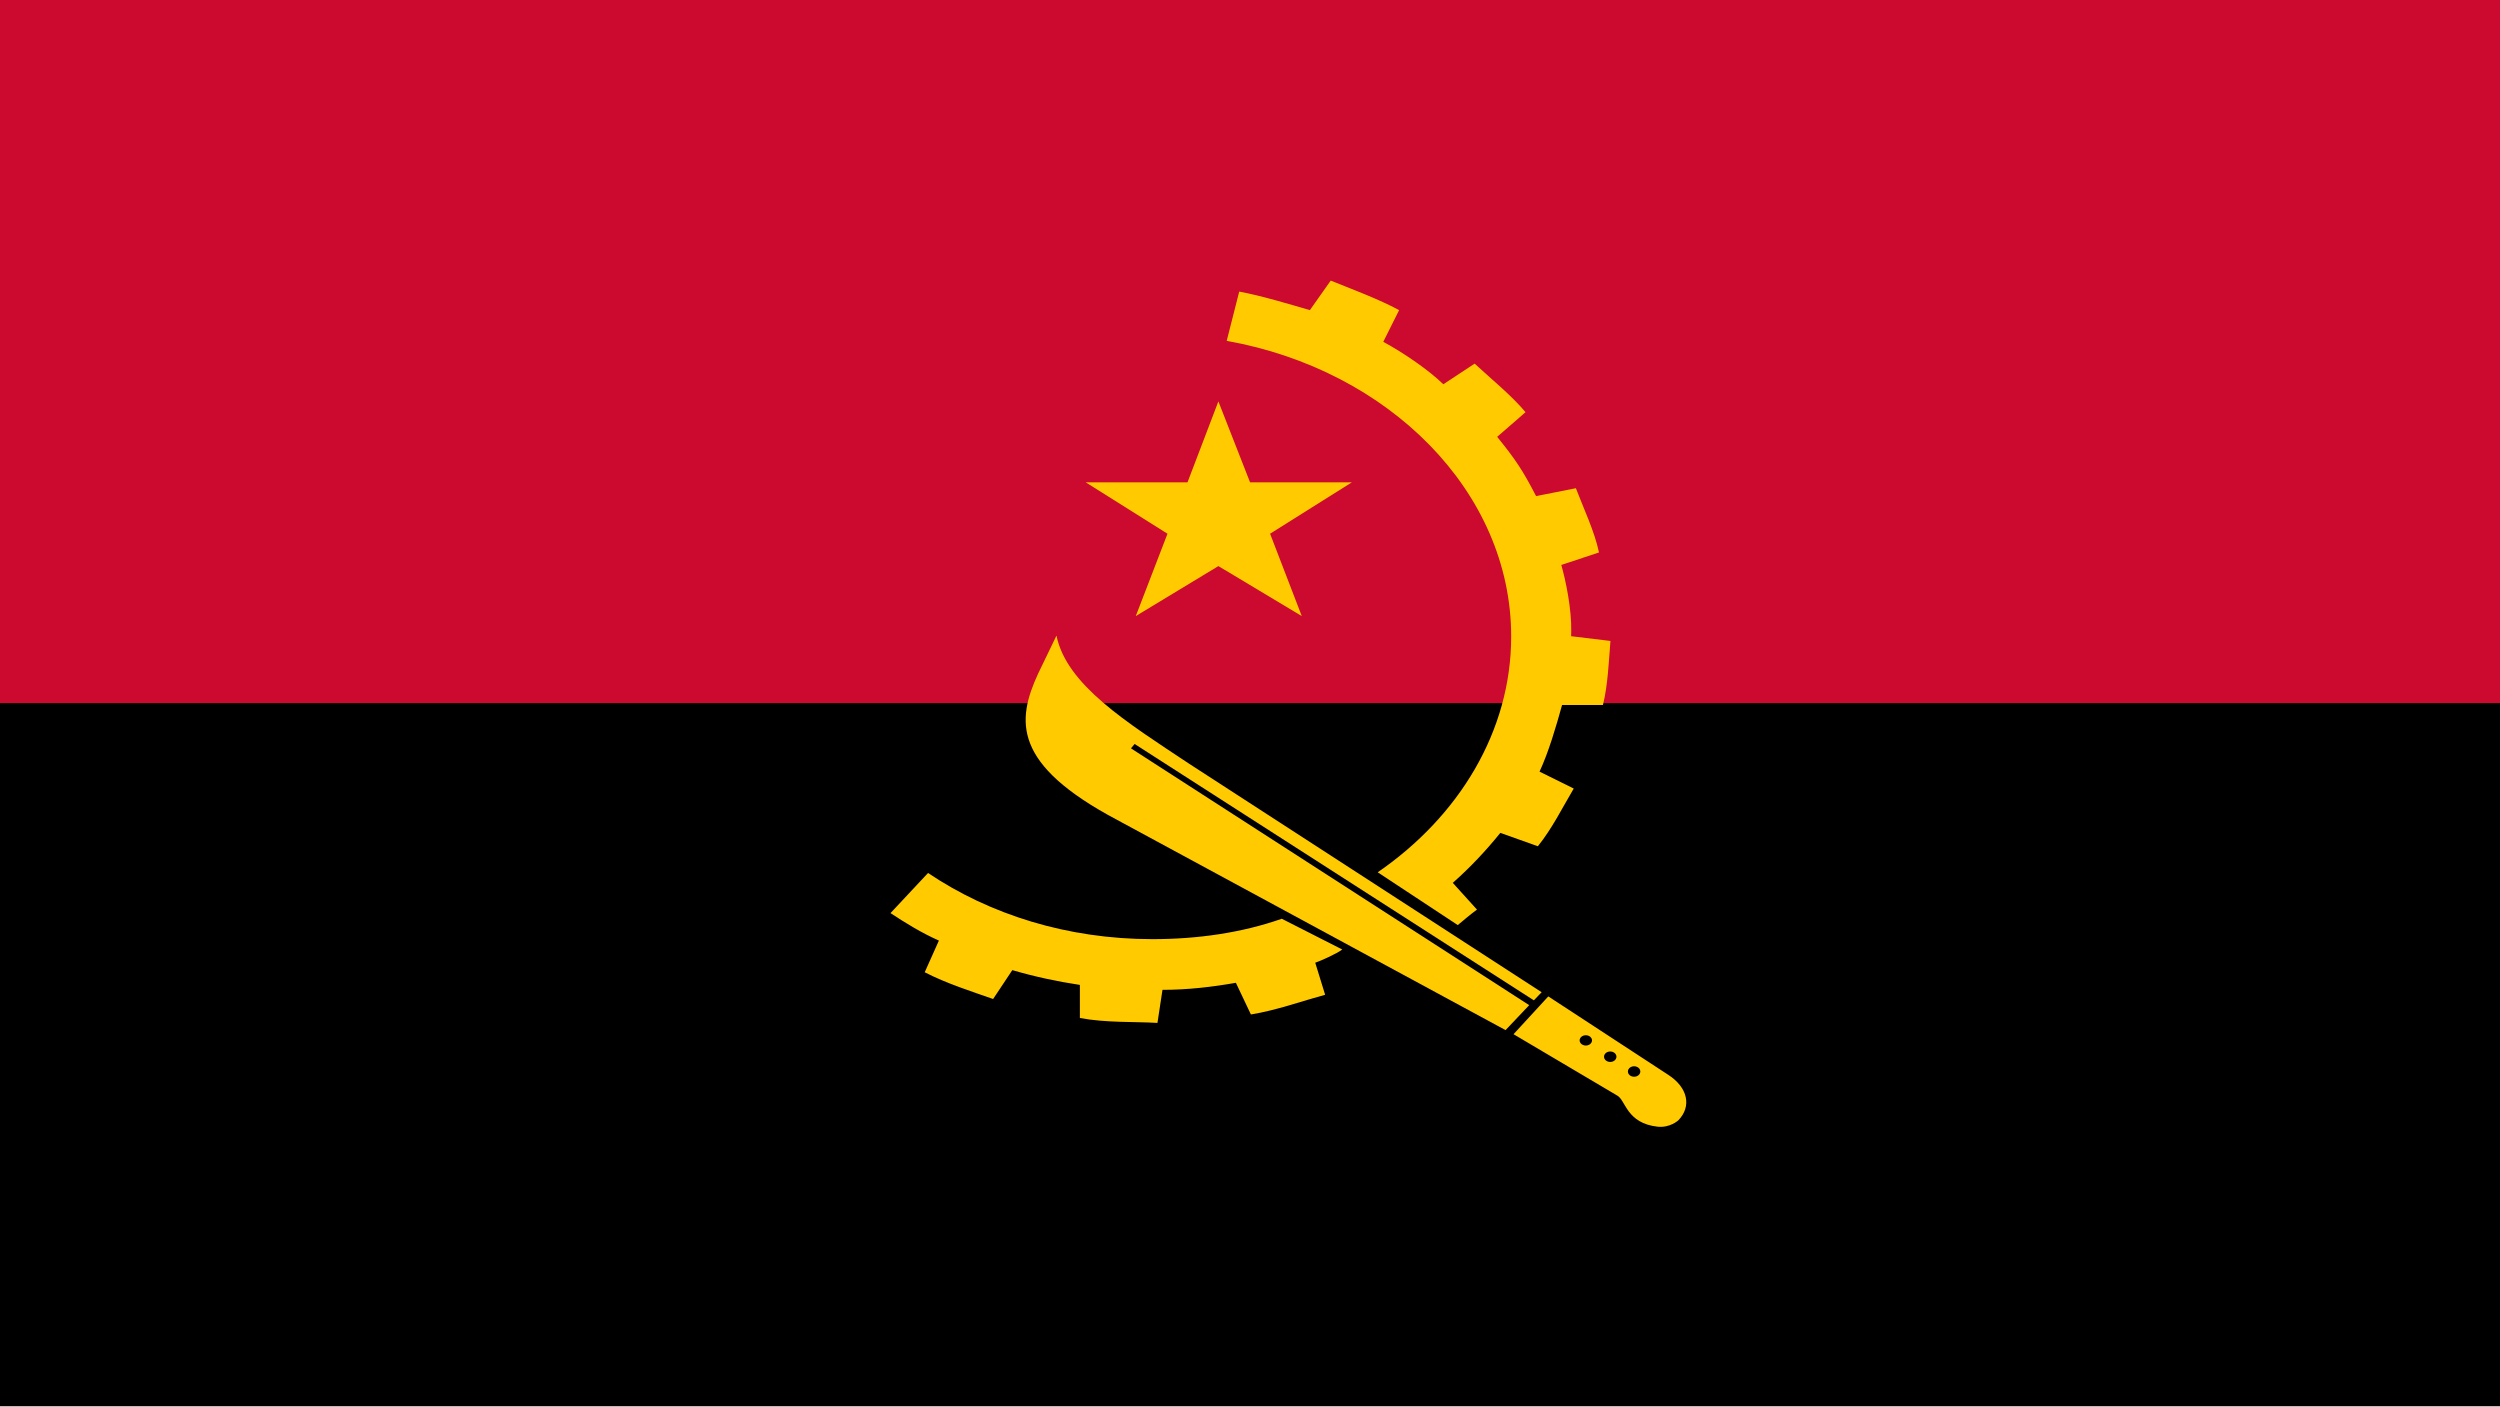
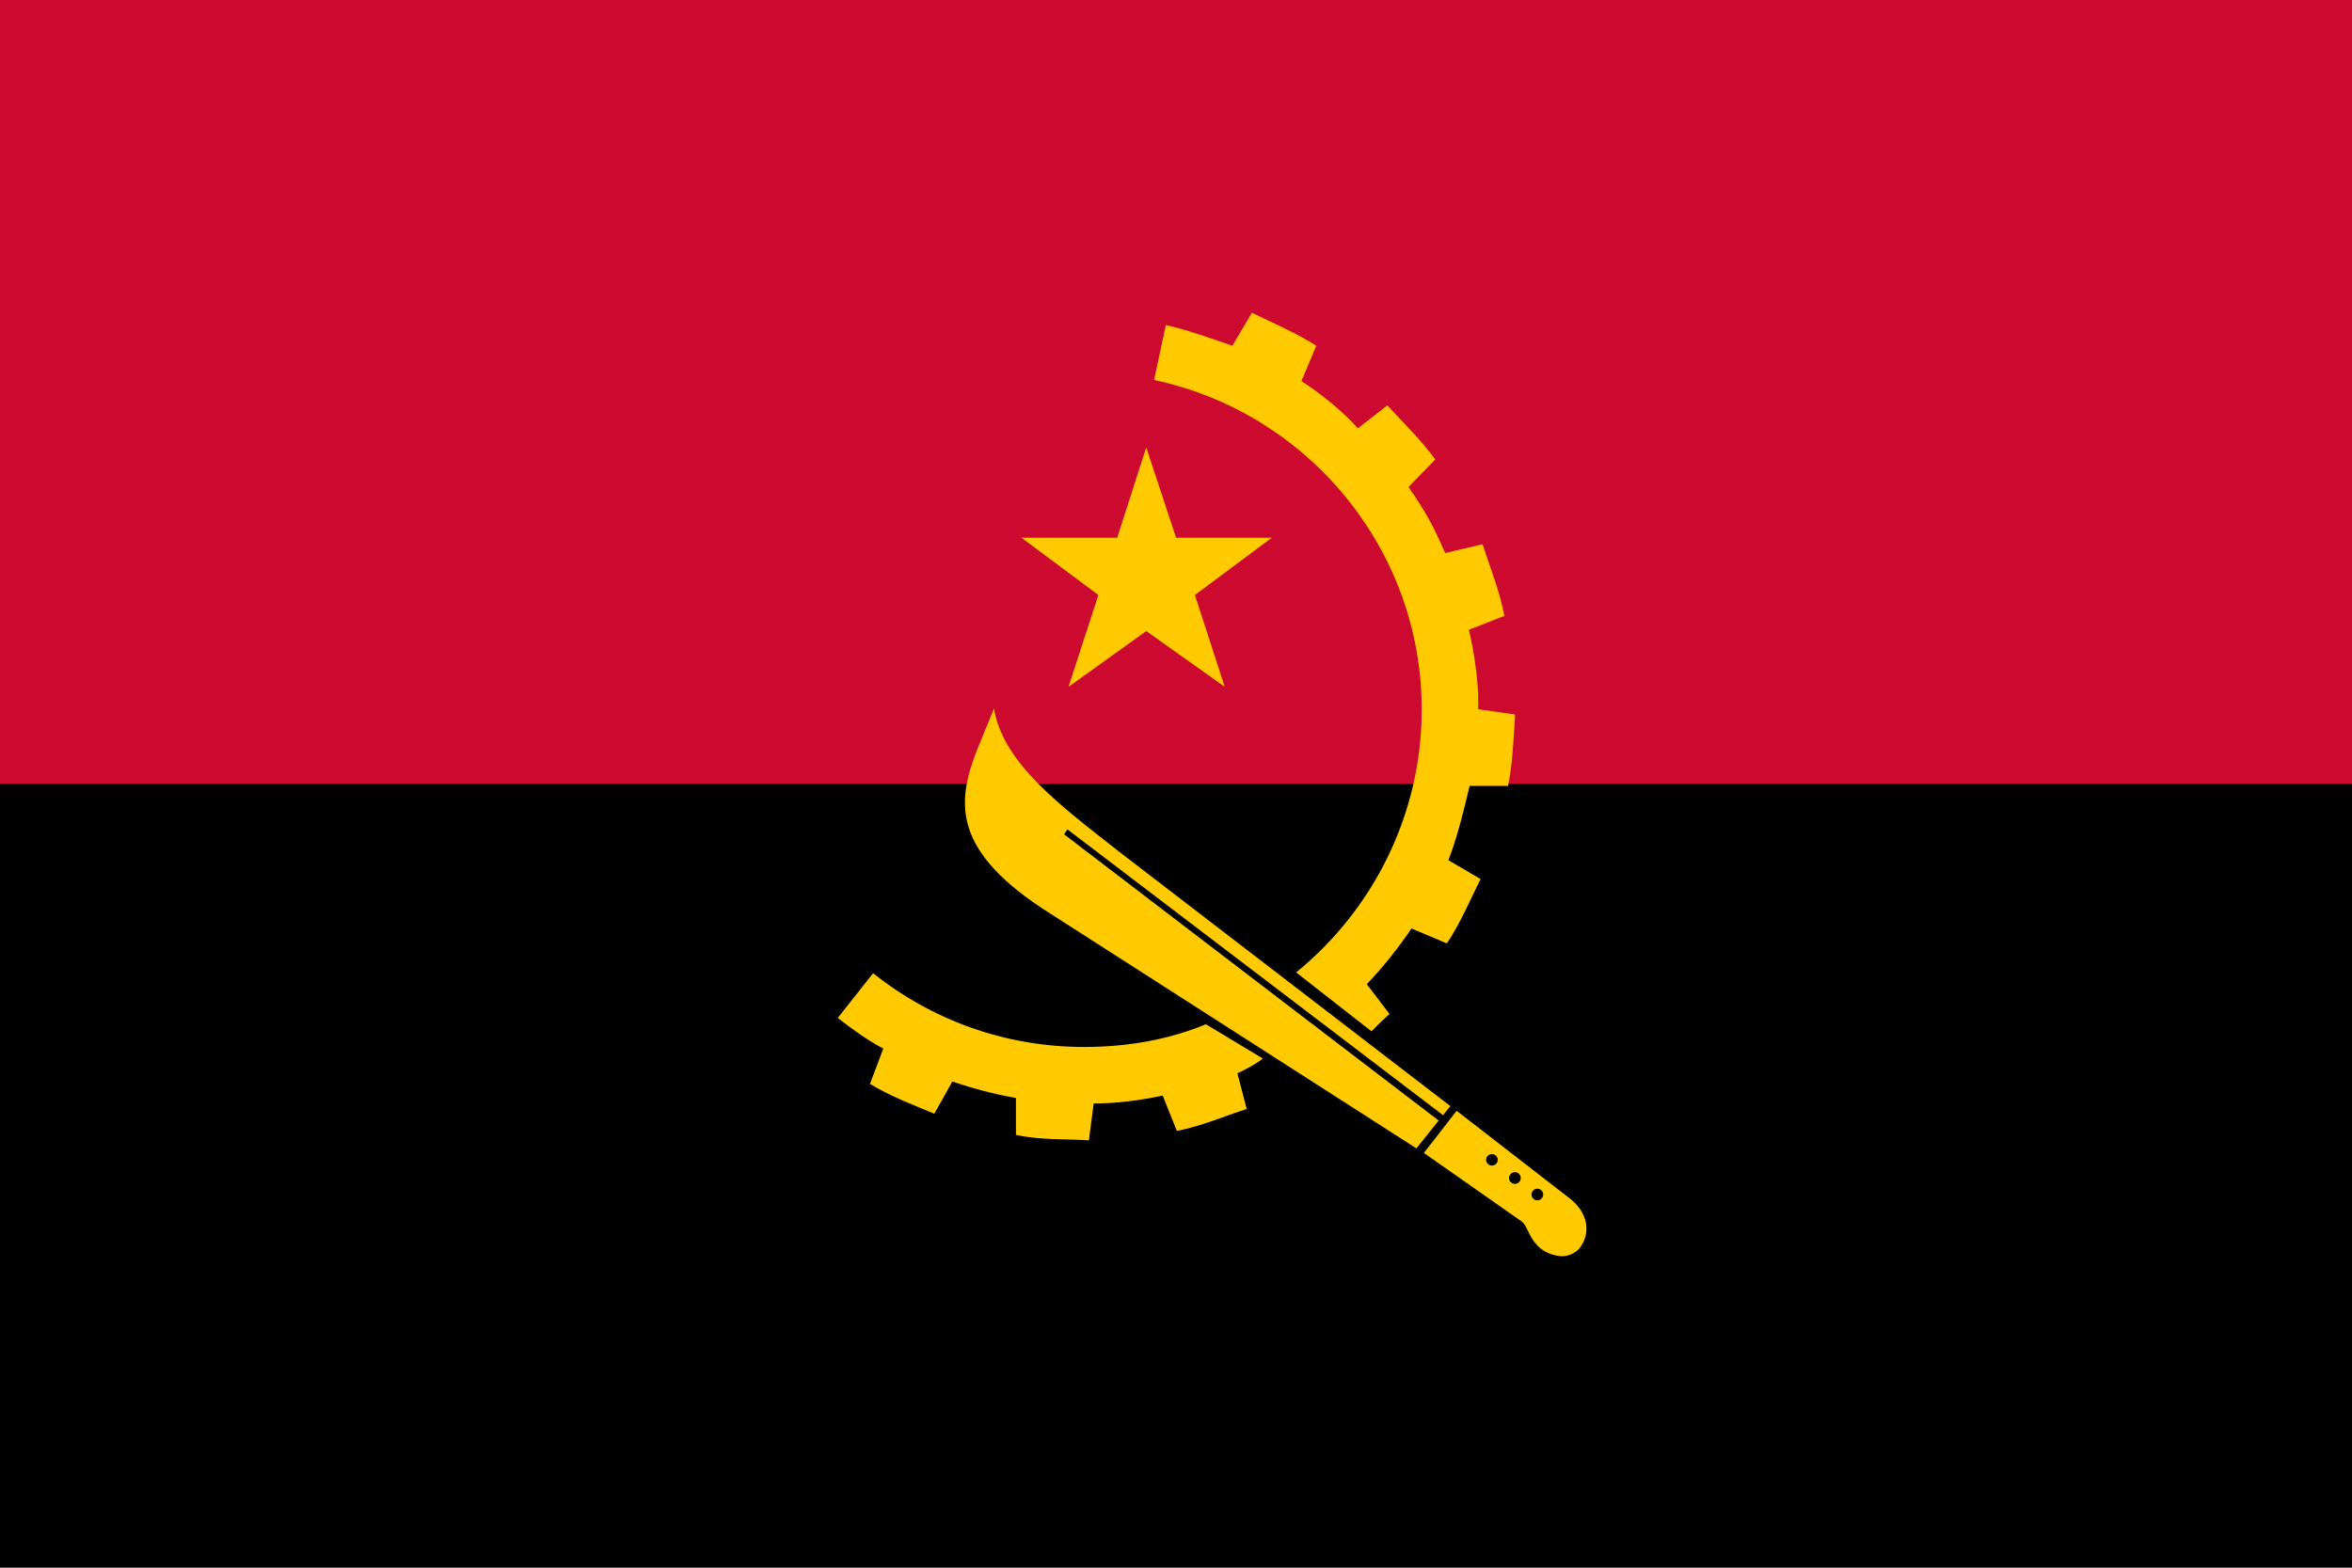
- <svg xmlns="http://www.w3.org/2000/svg" viewBox="0 0 1200 675" preserveAspectRatio="xMidYMid slice" width="100%" height="100%">
-   <g transform="scale(1.333333, 1.125)">
-     <path d="M0 0h900v600H0z" />
-     <path fill="#cc092f" d="M0 0h900v300H0z" />
-     <path d="M390.858 205.797h36.644l11.112-34.537 11.41 34.537h36.64l-29.433 21.926 11.409 35.135-30.026-21.324-29.731 21.324 11.41-35.135z" fill="#ffcb00" fill-rule="evenodd" />
-     <path d="M524.801 394.706l-28.827-22.53c29.127-23.724 48.052-60.064 48.052-100.605 0-61.866-44.144-113.824-102.411-126.137l4.504-21.025c8.11 1.803 17.624 5.217 25.432 7.916l7.51-12.608c8.1 3.9 17.118 7.803 24.621 12.608l-5.703 13.518c7.51 4.808 16.575 12.251 21.616 18.112l11.277-8.809c6.008 6.604 13.218 13.507 18.323 20.721l-10.211 10.512c6.594 9.68 9.143 14.135 14.004 25.287l14.327-3.36c2.706 8.408 6.814 18.702 8.32 27.408l-13.566 5.332c1.62 6.766 3.718 18.584 3.583 28.525-.011.598-.056 1.276-.056 1.878l14.167 2.021c-.6 8.712-.897 18.625-2.704 27.333h-14.714c-2.1 9.005-4.81 20.02-8.11 28.425l12.308 7.213c-3.901 7.805-7.8 17.117-12.908 24.626l-13.514-5.703c-5.11 7.505-10.81 14.71-17.118 21.321l8.706 11.41c-2.398 2.1-4.502 4.205-6.908 6.61m-63.362-2.704l21.772 13.12c-2.03 1.857-8.112 5.006-9.724 5.644l3.56 13.666c-8.407 2.708-17.42 6.608-26.724 8.412l-5.405-13.513c-8.71 1.8-17.416 3-26.427 3l-1.807 14.114c-8.406-.598-18.617 0-27.928-2.102v-14.11c-8.411-1.506-16.519-3.606-24.324-6.312l-6.91 12.322c-7.207-3.01-16.816-6.615-24.628-11.416l5.108-13.514c-6.31-3.307-12.015-7.509-17.42-11.72l13.515-17.118c22.226 17.722 50.153 28.228 80.787 28.228 16.221 0 32.132-2.697 46.555-8.7" fill="#ffcb00" fill-rule="evenodd" />
-     <path d="M552.192 426.811L408.462 317.43l-1.31 1.866 143.36 109.573-8.509 10.647-139.753-89.64c-37.839-23.726-36.337-42.344-28.528-62.466l6.608-16.217c3.605 21.023 25.223 36.944 47.748 54.658l126.914 97.497zm36.084 32.6a2.23 2.23 0 01-2.23-2.238 2.23 2.23 0 012.23-2.232c1.237 0 2.24 1 2.24 2.232a2.238 2.238 0 01-2.24 2.239m-8.59-6.308a2.24 2.24 0 01-2.237-2.235 2.236 2.236 0 112.237 2.235m-8.79-7.006c-1.232 0-2.236-1-2.236-2.231a2.236 2.236 0 014.47 0c0 1.231-1 2.231-2.234 2.231m29.554 12.4l-43.065-33.365-12.514 16.127 37.41 26.235c3.005 2.1 3.3 11.718 14.407 13.222 4.513.596 7.508-2.71 7.508-2.71 4.84-5.892 3.521-14.003-3.746-19.51" fill="#ffcb00" fill-rule="evenodd" />
-   </g>
+ <svg xmlns="http://www.w3.org/2000/svg" viewBox="0 0 900 600">
+   <path d="M0 0h900v600H0z" />
+   <path fill="#cc092f" d="M0 0h900v300H0z" />
+   <path d="M390.858 205.797h36.644l11.112-34.537 11.41 34.537h36.64l-29.433 21.926 11.409 35.135-30.026-21.324-29.731 21.324 11.41-35.135z" fill="#ffcb00" fill-rule="evenodd" />
+   <path d="M524.801 394.706l-28.827-22.53c29.127-23.724 48.052-60.064 48.052-100.605 0-61.866-44.144-113.824-102.411-126.137l4.504-21.025c8.11 1.803 17.624 5.217 25.432 7.916l7.51-12.608c8.1 3.9 17.118 7.803 24.621 12.608l-5.703 13.518c7.51 4.808 16.575 12.251 21.616 18.112l11.277-8.809c6.008 6.604 13.218 13.507 18.323 20.721l-10.211 10.512c6.594 9.68 9.143 14.135 14.004 25.287l14.327-3.36c2.706 8.408 6.814 18.702 8.32 27.408l-13.566 5.332c1.62 6.766 3.718 18.584 3.583 28.525-.011.598-.056 1.276-.056 1.878l14.167 2.021c-.6 8.712-.897 18.625-2.704 27.333h-14.714c-2.1 9.005-4.81 20.02-8.11 28.425l12.308 7.213c-3.901 7.805-7.8 17.117-12.908 24.626l-13.514-5.703c-5.11 7.505-10.81 14.71-17.118 21.321l8.706 11.41c-2.398 2.1-4.502 4.205-6.908 6.61m-63.362-2.704l21.772 13.12c-2.03 1.857-8.112 5.006-9.724 5.644l3.56 13.666c-8.407 2.708-17.42 6.608-26.724 8.412l-5.405-13.513c-8.71 1.8-17.416 3-26.427 3l-1.807 14.114c-8.406-.598-18.617 0-27.928-2.102v-14.11c-8.411-1.506-16.519-3.606-24.324-6.312l-6.91 12.322c-7.207-3.01-16.816-6.615-24.628-11.416l5.108-13.514c-6.31-3.307-12.015-7.509-17.42-11.72l13.515-17.118c22.226 17.722 50.153 28.228 80.787 28.228 16.221 0 32.132-2.697 46.555-8.7" fill="#ffcb00" fill-rule="evenodd" />
+   <path d="M552.192 426.811L408.462 317.43l-1.31 1.866 143.36 109.573-8.509 10.647-139.753-89.64c-37.839-23.726-36.337-42.344-28.528-62.466l6.608-16.217c3.605 21.023 25.223 36.944 47.748 54.658l126.914 97.497zm36.084 32.6a2.23 2.23 0 01-2.23-2.238 2.23 2.23 0 012.23-2.232c1.237 0 2.24 1 2.24 2.232a2.238 2.238 0 01-2.24 2.239m-8.59-6.308a2.24 2.24 0 01-2.237-2.235 2.236 2.236 0 112.237 2.235m-8.79-7.006c-1.232 0-2.236-1-2.236-2.231a2.236 2.236 0 014.47 0c0 1.231-1 2.231-2.234 2.231m29.554 12.4l-43.065-33.365-12.514 16.127 37.41 26.235c3.005 2.1 3.3 11.718 14.407 13.222 4.513.596 7.508-2.71 7.508-2.71 4.84-5.892 3.521-14.003-3.746-19.51" fill="#ffcb00" fill-rule="evenodd" />
</svg>
